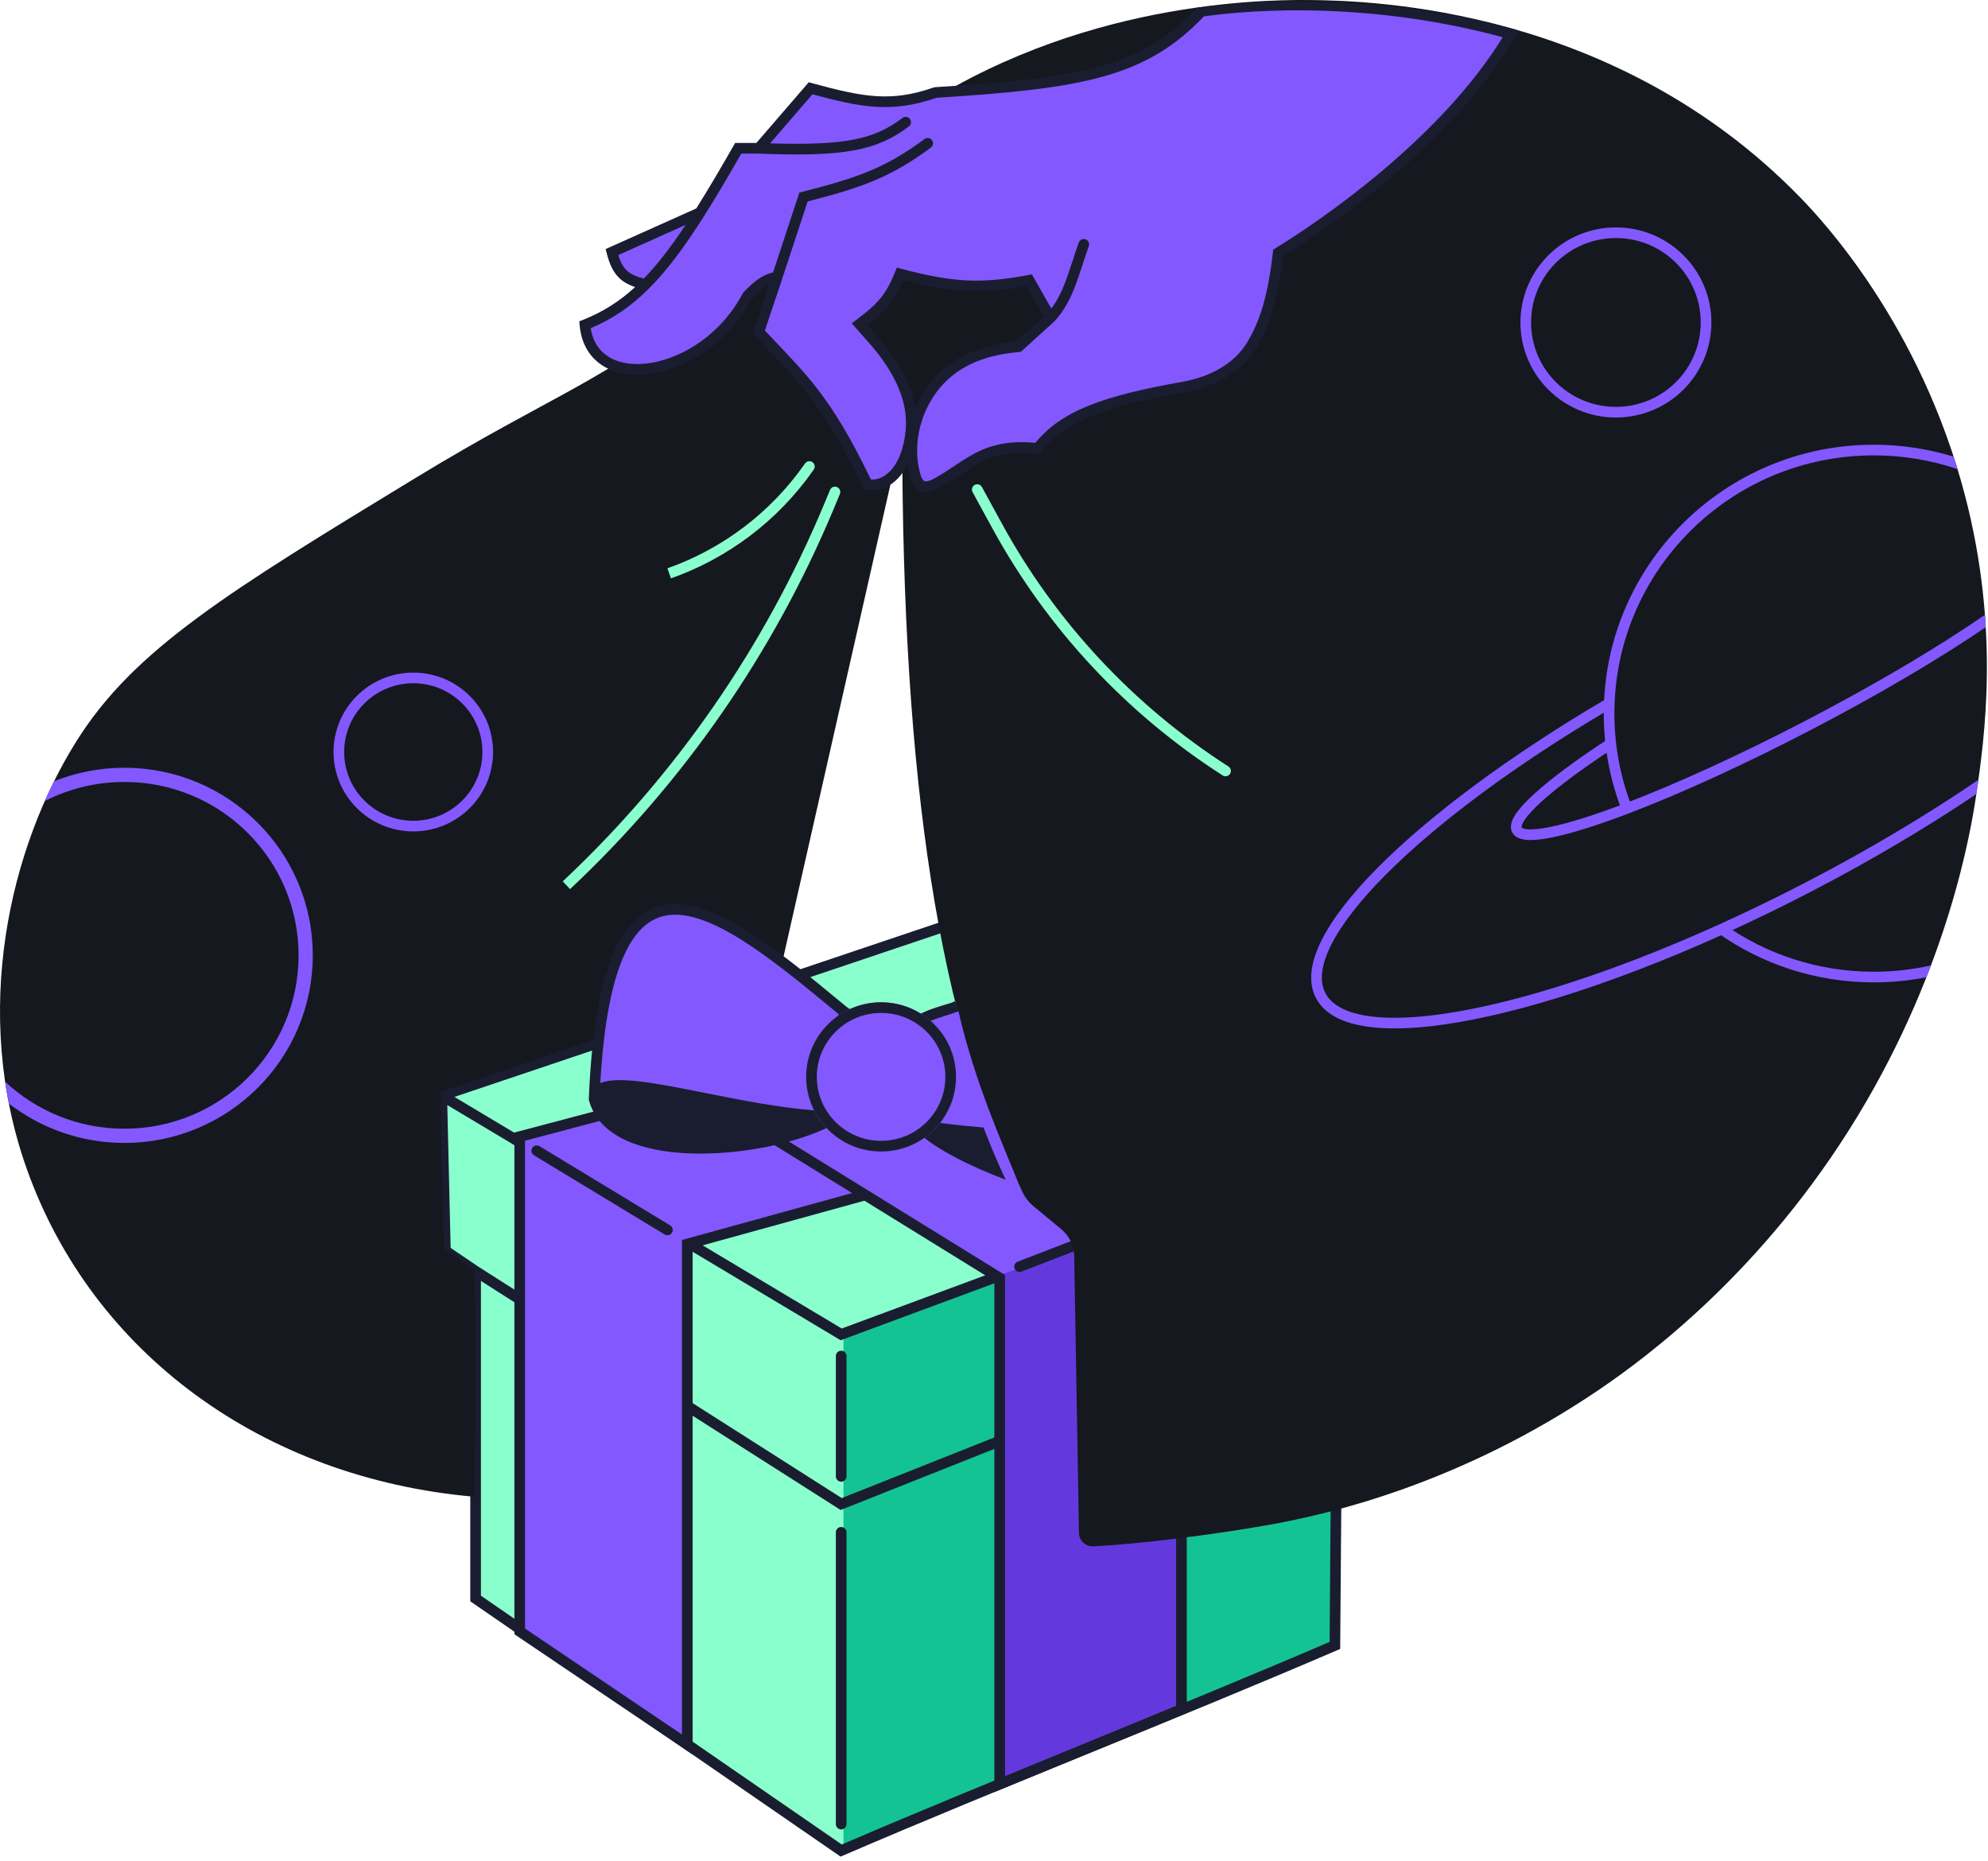
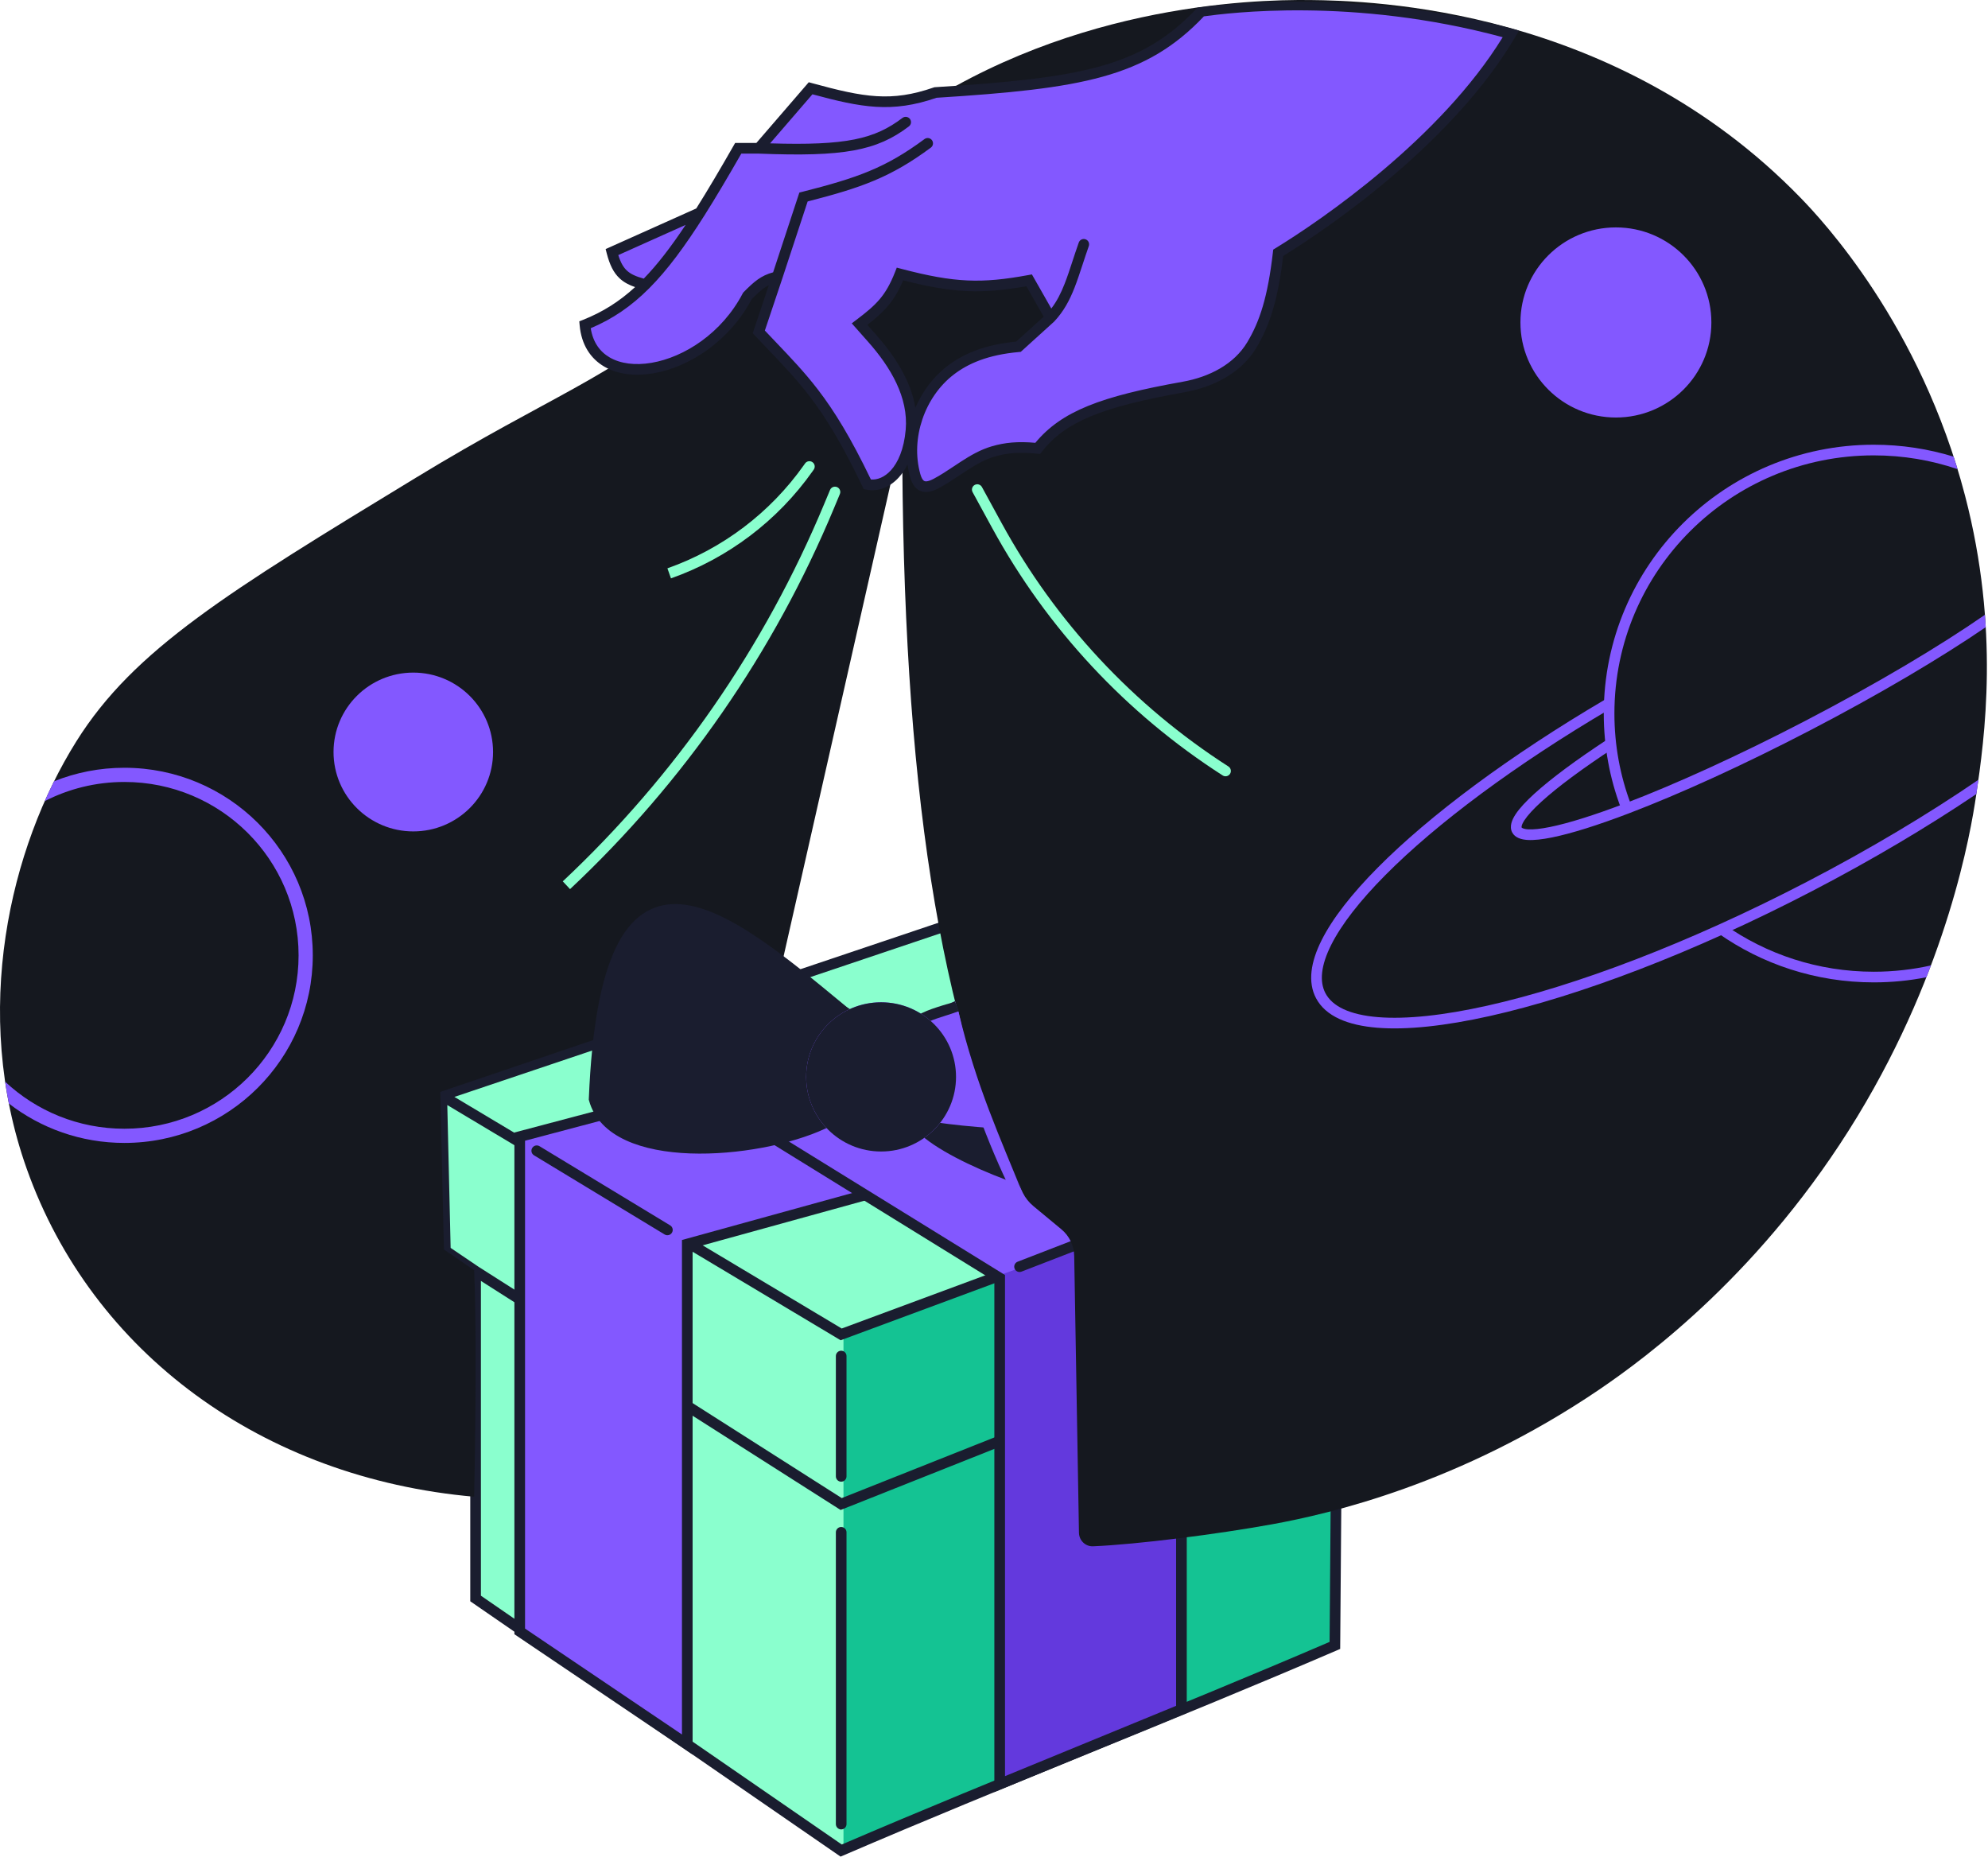
<svg xmlns="http://www.w3.org/2000/svg" width="280" height="262" viewBox="0 0 280 262" fill="none">
  <path d="M133.712 130.222L139.84 133.272L163.744 171.143L175.188 189.274L188.182 209.861C188.126 217.147 188.068 224.434 188.012 231.72C165.317 241.492 141.172 250.838 118.477 260.61L66.985 225.111V179.022C65.567 178.062 64.147 177.103 62.729 176.142L62.219 154.283C86.05 146.264 109.881 138.242 133.712 130.222Z" fill="#8AFFCE" />
  <path d="M118.8 187.541L188 164.447V231.34L118.8 260.009V187.541Z" fill="#14C393" />
-   <path fill-rule="evenodd" clip-rule="evenodd" d="M133.767 129.412L140.362 132.694L188.934 209.647L188.932 209.867C188.904 213.51 188.876 217.153 188.847 220.796L188.847 220.806C188.819 224.446 188.79 228.086 188.762 231.726L188.758 232.215L188.309 232.409C176.954 237.297 165.239 242.079 153.531 246.858L153.528 246.859C141.817 251.639 130.114 256.416 118.773 261.299L118.393 261.463L66.235 225.505V179.42C65.636 179.014 65.037 178.609 64.437 178.203L64.434 178.201C63.726 177.722 63.017 177.243 62.309 176.763L61.989 176.546L61.456 153.749L61.98 153.573C73.895 149.563 85.811 145.552 97.726 141.542L97.93 141.473C109.777 137.486 121.625 133.498 133.472 129.511L133.767 129.412ZM67.735 180.389V224.717L118.561 259.757C129.796 254.926 141.38 250.198 152.956 245.473L152.961 245.471C164.518 240.754 176.066 236.04 187.266 231.224C187.293 227.744 187.32 224.265 187.347 220.785L187.347 220.774C187.375 217.208 187.403 213.642 187.431 210.076L174.886 190.201L118.397 212.649L67.735 180.389ZM174.071 188.91L163.434 172.058L118.4 188.746L63 155.624L63.47 175.738C64.066 176.141 64.661 176.544 65.257 176.947L65.278 176.961C65.984 177.439 66.691 177.917 67.397 178.395L118.556 210.971L174.071 188.91ZM64.001 154.475L118.553 187.09L162.616 170.761L139.317 133.85L133.656 131.032C121.839 135.009 110.022 138.986 98.204 142.964L98.048 143.016C86.699 146.836 75.35 150.656 64.001 154.475ZM118.477 190.218C118.891 190.218 119.227 190.554 119.227 190.968V207.913C119.227 208.327 118.891 208.663 118.477 208.663C118.063 208.663 117.727 208.327 117.727 207.913V190.968C117.727 190.554 118.063 190.218 118.477 190.218ZM118.477 215.042C118.891 215.042 119.227 215.378 119.227 215.792V256.882C119.227 257.297 118.891 257.632 118.477 257.632C118.063 257.632 117.727 257.297 117.727 256.882V215.792C117.727 215.378 118.063 215.042 118.477 215.042Z" fill="#1A1D2F" />
+   <path fillRule="evenodd" clipRule="evenodd" d="M133.767 129.412L140.362 132.694L188.934 209.647L188.932 209.867C188.904 213.51 188.876 217.153 188.847 220.796L188.847 220.806C188.819 224.446 188.79 228.086 188.762 231.726L188.758 232.215L188.309 232.409C176.954 237.297 165.239 242.079 153.531 246.858L153.528 246.859C141.817 251.639 130.114 256.416 118.773 261.299L118.393 261.463L66.235 225.505V179.42C65.636 179.014 65.037 178.609 64.437 178.203L64.434 178.201C63.726 177.722 63.017 177.243 62.309 176.763L61.989 176.546L61.456 153.749L61.98 153.573C73.895 149.563 85.811 145.552 97.726 141.542L97.93 141.473C109.777 137.486 121.625 133.498 133.472 129.511L133.767 129.412ZM67.735 180.389V224.717L118.561 259.757C129.796 254.926 141.38 250.198 152.956 245.473L152.961 245.471C164.518 240.754 176.066 236.04 187.266 231.224C187.293 227.744 187.32 224.265 187.347 220.785L187.347 220.774C187.375 217.208 187.403 213.642 187.431 210.076L174.886 190.201L118.397 212.649L67.735 180.389ZM174.071 188.91L163.434 172.058L118.4 188.746L63 155.624L63.47 175.738C64.066 176.141 64.661 176.544 65.257 176.947L65.278 176.961C65.984 177.439 66.691 177.917 67.397 178.395L118.556 210.971L174.071 188.91ZM64.001 154.475L118.553 187.09L162.616 170.761L139.317 133.85L133.656 131.032C121.839 135.009 110.022 138.986 98.204 142.964L98.048 143.016C86.699 146.836 75.35 150.656 64.001 154.475ZM118.477 190.218C118.891 190.218 119.227 190.554 119.227 190.968V207.913C119.227 208.327 118.891 208.663 118.477 208.663C118.063 208.663 117.727 208.327 117.727 207.913V190.968C117.727 190.554 118.063 190.218 118.477 190.218ZM118.477 215.042C118.891 215.042 119.227 215.378 119.227 215.792V256.882C119.227 257.297 118.891 257.632 118.477 257.632C118.063 257.632 117.727 257.297 117.727 256.882V215.792C117.727 215.378 118.063 215.042 118.477 215.042Z" fill="#1A1D2F" />
  <path d="M96.8 175.197V245.675L73.2 229.748V160.067L110.8 150.112L137.2 151.307V164.048L96.8 175.197Z" fill="#8358FF" />
-   <path fill-rule="evenodd" clip-rule="evenodd" d="M110.719 149.358L137.95 150.59V164.62L97.55 175.769V247.086L72.45 230.146V159.489L110.719 149.358ZM110.881 150.867L73.95 160.644V229.349L96.05 244.264V174.626L136.45 163.477V152.024L110.881 150.867Z" fill="#1A1D2F" />
+   <path fillRule="evenodd" clipRule="evenodd" d="M110.719 149.358L137.95 150.59V164.62L97.55 175.769V247.086L72.45 230.146V159.489L110.719 149.358ZM110.881 150.867L73.95 160.644V229.349L96.05 244.264V174.626L136.45 163.477V152.024L110.881 150.867Z" fill="#1A1D2F" />
  <path d="M140.8 179.975V251.249L166.4 240.728V171.216L110.4 137.371L86 146.13L140.8 179.975Z" fill="#8358FF" />
  <path d="M140.8 179.577L165.2 170.817L166.4 240.498L140.8 251.249V179.577Z" fill="#6339DD" />
-   <path fill-rule="evenodd" clip-rule="evenodd" d="M110.482 136.544L167.15 170.793V241.231L140.05 252.368V180.394L84.281 145.951L110.482 136.544ZM87.718 146.311L141.55 179.557V250.13L165.65 240.226V171.639L110.317 138.197L87.718 146.311Z" fill="#1A1D2F" />
-   <path fill-rule="evenodd" clip-rule="evenodd" d="M158.699 172.538C158.849 172.924 158.657 173.358 158.271 173.508L143.871 179.082C143.484 179.232 143.05 179.04 142.9 178.654C142.751 178.267 142.943 177.833 143.329 177.683L157.729 172.109C158.115 171.959 158.55 172.151 158.699 172.538Z" fill="#1A1D2F" />
-   <path fill-rule="evenodd" clip-rule="evenodd" d="M74.958 161.669C75.173 161.315 75.634 161.202 75.988 161.416L94.388 172.565C94.743 172.78 94.856 173.241 94.641 173.595C94.427 173.95 93.965 174.063 93.611 173.848L75.211 162.699C74.857 162.485 74.744 162.023 74.958 161.669Z" fill="#1A1D2F" />
+   <path fillRule="evenodd" clipRule="evenodd" d="M110.482 136.544L167.15 170.793V241.231L140.05 252.368V180.394L84.281 145.951L110.482 136.544ZM87.718 146.311L141.55 179.557V250.13L165.65 240.226V171.639L110.317 138.197L87.718 146.311Z" fill="#1A1D2F" />
+   <path fillRule="evenodd" clipRule="evenodd" d="M158.699 172.538C158.849 172.924 158.657 173.358 158.271 173.508L143.871 179.082C143.484 179.232 143.05 179.04 142.9 178.654C142.751 178.267 142.943 177.833 143.329 177.683L157.729 172.109C158.115 171.959 158.55 172.151 158.699 172.538Z" fill="#1A1D2F" />
+   <path fillRule="evenodd" clipRule="evenodd" d="M74.958 161.669C75.173 161.315 75.634 161.202 75.988 161.416L94.388 172.565C94.743 172.78 94.856 173.241 94.641 173.595C94.427 173.95 93.965 174.063 93.611 173.848L75.211 162.699C74.857 162.485 74.744 162.023 74.958 161.669Z" fill="#1A1D2F" />
  <path d="M127.073 60.892C127.073 109.936 132.239 144.278 144.063 167.988C144.424 168.712 144.936 169.345 145.56 169.861C146.869 170.946 148.179 172.031 149.488 173.116C150.611 174.046 151.271 175.421 151.297 176.879L151.966 215.847C151.985 216.934 152.865 217.806 153.952 217.76C160.189 217.498 171.443 216.065 179.188 214.657C187.213 213.199 205.637 208.981 225.172 195.738C231.986 191.118 248.387 178.992 261.618 157.21C274.41 136.151 277.582 117.028 278.309 112.147C279.545 103.86 281.662 88.608 276.776 69.836C270.497 45.712 256.594 30.939 253.614 27.869C227.522 0.989 193.174 0.095 184.468 0.005C176.189 -0.079 149.099 0.666 125.54 17.893C114.485 25.977 115.286 29.59 99.823 41.972C84.856 53.959 78.047 55.426 58.608 67.256C32.114 83.379 18.869 91.44 10.751 104.407C1.358 119.409 -4.087 142.505 3.768 164.606C12.972 190.502 36.917 208.152 66.783 210.782C66.783 210.782 67.238 189.718 66.783 178.882C65.364 177.907 63.944 176.933 62.525 175.958C62.355 168.562 62.184 161.166 62.014 153.77C77.909 148.382 93.806 142.991 109.701 137.603C115.492 112.032 121.282 86.463 127.073 60.892Z" fill="#15181F" />
  <path d="M125 153.298L130.019 143.323C131.667 142.521 132.889 141.769 134.5 141L135 142.5C136.5 149 137.3 153 139.8 160L142.8 166.5C138.335 164.969 133.47 162.043 130.529 159.701L125 153.298Z" fill="#8358FF" />
-   <path fill-rule="evenodd" clip-rule="evenodd" d="M134.5 141C133.759 141.354 133.666 141.304 132.725 141.601L132.698 141.61C131.77 141.903 130.773 142.219 129.89 142.648L129.663 142.759L124.305 153.409L130.207 160.245L130.262 160.288C133.306 162.712 138.871 165.21 143.357 166.749L144 167.5L140.297 159.847C138.185 154.305 136.214 148.217 135.046 142.402L134.5 141ZM140.297 160.418L142.207 164.743C138.44 163.334 134.334 161.406 131.767 159.547C134.124 159.934 137.819 160.241 140.297 160.418ZM131.558 159.393C131.473 159.33 131.391 159.267 131.311 159.205L131.66 158.804L131.558 159.393ZM131.791 158.044L126.132 153.115L130.772 143.892C131.485 143.569 132.293 143.311 133.149 143.04C133.176 143.032 133.203 143.023 133.229 143.015C133.828 142.826 134.45 142.63 135.046 142.402L135.095 142.647C136.5 150 137.739 153.589 139.687 158.869C137.175 158.682 133.85 158.387 131.794 158.03L131.791 158.044Z" fill="#1A1D2F" />
+   <path fillRule="evenodd" clipRule="evenodd" d="M134.5 141C133.759 141.354 133.666 141.304 132.725 141.601L132.698 141.61C131.77 141.903 130.773 142.219 129.89 142.648L129.663 142.759L124.305 153.409L130.207 160.245L130.262 160.288C133.306 162.712 138.871 165.21 143.357 166.749L144 167.5L140.297 159.847C138.185 154.305 136.214 148.217 135.046 142.402L134.5 141ZM140.297 160.418L142.207 164.743C138.44 163.334 134.334 161.406 131.767 159.547C134.124 159.934 137.819 160.241 140.297 160.418ZM131.558 159.393C131.473 159.33 131.391 159.267 131.311 159.205L131.66 158.804L131.558 159.393ZM131.791 158.044L126.132 153.115L130.772 143.892C131.485 143.569 132.293 143.311 133.149 143.04C133.176 143.032 133.203 143.023 133.229 143.015C133.828 142.826 134.45 142.63 135.046 142.402L135.095 142.647C136.5 150 137.739 153.589 139.687 158.869C137.175 158.682 133.85 158.387 131.794 158.03L131.791 158.044Z" fill="#1A1D2F" />
  <path d="M115.917 158.262C106.533 162.619 86.225 164.2 83.682 154.772C85.342 114.473 101.297 127.938 118.983 142.56L115.237 157.161L115.917 158.262Z" fill="#8358FF" />
-   <path fill-rule="evenodd" clip-rule="evenodd" d="M119.104 141.686C119.223 141.785 119.343 141.883 119.463 141.982L119.828 142.285L116.043 157.037L117 158.586L116.233 158.942C111.421 161.176 103.878 162.678 97.206 162.435C93.867 162.314 90.688 161.754 88.157 160.588C85.616 159.417 83.668 157.603 82.958 154.968L82.928 154.858L82.933 154.745C82.933 154.738 82.933 154.732 82.934 154.726C83.35 144.634 84.662 137.799 86.735 133.483C87.777 131.314 89.028 129.744 90.49 128.728C91.962 127.705 93.599 127.278 95.343 127.321C98.777 127.405 102.636 129.311 106.659 132.01C110.596 134.65 114.815 138.139 119.104 141.686ZM84.44 154.694C85.027 156.713 86.556 158.198 88.788 159.226C91.073 160.279 94.034 160.82 97.263 160.937C103.373 161.159 110.232 159.861 114.827 157.925L114.8 157.882C109.643 157.506 104.011 156.384 99.008 155.388C97.317 155.051 95.697 154.728 94.192 154.453C91.121 153.893 88.562 153.538 86.776 153.62C85.877 153.661 85.269 153.81 84.902 154.024C84.621 154.188 84.476 154.388 84.44 154.694ZM114.666 156.368C109.683 155.983 104.289 154.909 99.386 153.933C97.673 153.592 96.019 153.262 94.464 152.979C91.406 152.421 88.69 152.032 86.71 152.122C85.907 152.159 85.161 152.276 84.544 152.534C85.052 143.749 86.3 137.852 88.088 134.13C89.052 132.122 90.154 130.786 91.346 129.958C92.528 129.137 93.844 128.784 95.303 128.82C98.277 128.893 101.826 130.575 105.821 133.255C109.682 135.845 113.838 139.279 118.139 142.836L114.666 156.368Z" fill="#1A1D2F" />
+   <path fillRule="evenodd" clipRule="evenodd" d="M119.104 141.686C119.223 141.785 119.343 141.883 119.463 141.982L119.828 142.285L116.043 157.037L117 158.586L116.233 158.942C111.421 161.176 103.878 162.678 97.206 162.435C93.867 162.314 90.688 161.754 88.157 160.588C85.616 159.417 83.668 157.603 82.958 154.968L82.928 154.858L82.933 154.745C82.933 154.738 82.933 154.732 82.934 154.726C83.35 144.634 84.662 137.799 86.735 133.483C87.777 131.314 89.028 129.744 90.49 128.728C91.962 127.705 93.599 127.278 95.343 127.321C98.777 127.405 102.636 129.311 106.659 132.01C110.596 134.65 114.815 138.139 119.104 141.686ZM84.44 154.694C85.027 156.713 86.556 158.198 88.788 159.226C91.073 160.279 94.034 160.82 97.263 160.937C103.373 161.159 110.232 159.861 114.827 157.925L114.8 157.882C109.643 157.506 104.011 156.384 99.008 155.388C97.317 155.051 95.697 154.728 94.192 154.453C91.121 153.893 88.562 153.538 86.776 153.62C85.877 153.661 85.269 153.81 84.902 154.024C84.621 154.188 84.476 154.388 84.44 154.694ZM114.666 156.368C109.683 155.983 104.289 154.909 99.386 153.933C97.673 153.592 96.019 153.262 94.464 152.979C91.406 152.421 88.69 152.032 86.71 152.122C85.907 152.159 85.161 152.276 84.544 152.534C85.052 143.749 86.3 137.852 88.088 134.13C89.052 132.122 90.154 130.786 91.346 129.958C92.528 129.137 93.844 128.784 95.303 128.82C98.277 128.893 101.826 130.575 105.821 133.255C109.682 135.845 113.838 139.279 118.139 142.836L114.666 156.368Z" fill="#1A1D2F" />
  <path d="M115.999 157.279C100.401 156.482 83.011 149.541 84.002 154.493C84.143 163.443 109.599 163.65 115.999 157.279Z" fill="#1A1D2F" />
  <path d="M130.8 158.872L140 159.5L142.5 165C138 165 130.8 160.863 130.8 158.872Z" fill="#1A1D2F" />
  <path d="M134.651 151.656C134.651 157.458 129.926 162.162 124.098 162.162C118.269 162.162 113.544 157.458 113.544 151.656C113.544 145.854 118.269 141.15 124.098 141.15C129.926 141.15 134.651 145.854 134.651 151.656Z" fill="#8358FF" />
-   <path fill-rule="evenodd" clip-rule="evenodd" d="M124.098 160.662C129.104 160.662 133.151 156.623 133.151 151.656C133.151 146.689 129.104 142.65 124.098 142.65C119.091 142.65 115.044 146.689 115.044 151.656C115.044 156.623 119.091 160.662 124.098 160.662ZM124.098 162.162C129.926 162.162 134.651 157.458 134.651 151.656C134.651 145.854 129.926 141.15 124.098 141.15C118.269 141.15 113.544 145.854 113.544 151.656C113.544 157.458 118.269 162.162 124.098 162.162Z" fill="#1A1D2F" />
-   <path fill-rule="evenodd" clip-rule="evenodd" d="M227.592 57.298C234.197 57.298 239.539 51.97 239.539 45.412C239.539 38.853 234.197 33.525 227.592 33.525C220.987 33.525 215.645 38.853 215.645 45.412C215.645 51.97 220.987 57.298 227.592 57.298ZM227.592 58.798C235.019 58.798 241.039 52.804 241.039 45.412C241.039 38.019 235.019 32.025 227.592 32.025C220.165 32.025 214.145 38.019 214.145 45.412C214.145 52.804 220.165 58.798 227.592 58.798Z" fill="#8358FF" />
-   <path fill-rule="evenodd" clip-rule="evenodd" d="M58.21 115.586C63.593 115.586 67.945 111.245 67.945 105.903C67.945 100.562 63.593 96.22 58.21 96.22C52.827 96.22 48.476 100.562 48.476 105.903C48.476 111.245 52.827 115.586 58.21 115.586ZM58.21 117.086C64.415 117.086 69.445 112.08 69.445 105.903C69.445 99.727 64.415 94.72 58.21 94.72C52.005 94.72 46.976 99.727 46.976 105.903C46.976 112.08 52.005 117.086 58.21 117.086Z" fill="#8358FF" />
-   <path fill-rule="evenodd" clip-rule="evenodd" d="M275.161 64.313C271.604 63.218 267.826 62.629 263.91 62.629C242.911 62.629 225.882 79.576 225.882 100.487C225.882 105.15 226.729 109.618 228.279 113.744L229.683 113.217C228.195 109.256 227.382 104.967 227.382 100.487C227.382 80.41 243.733 64.129 263.91 64.129C268.042 64.129 272.012 64.811 275.713 66.069C275.533 65.477 275.349 64.892 275.161 64.313ZM271.966 135.959C269.375 136.539 266.679 136.846 263.91 136.846C256.058 136.846 248.787 134.381 242.833 130.186L241.969 131.412C248.168 135.78 255.74 138.346 263.91 138.346C266.446 138.346 268.925 138.099 271.323 137.627C271.544 137.065 271.759 136.509 271.966 135.959Z" fill="#8358FF" />
-   <path fill-rule="evenodd" clip-rule="evenodd" d="M279.567 86.58C273.222 90.982 264.331 96.281 254.233 101.532C244.818 106.427 235.966 110.44 228.93 113.125C224.573 114.788 220.937 115.931 218.306 116.464C216.985 116.732 215.961 116.836 215.243 116.794C214.462 116.747 214.322 116.548 214.316 116.536L214.315 116.536C214.313 116.532 214.282 116.473 214.327 116.292C214.375 116.102 214.494 115.837 214.722 115.492C215.177 114.802 215.974 113.928 217.112 112.892C219.378 110.829 222.868 108.239 227.279 105.345L226.452 104.094C222.014 107.004 218.449 109.644 216.097 111.785C214.926 112.852 214.022 113.824 213.466 114.667C213.188 115.088 212.974 115.512 212.87 115.926C212.765 116.345 212.763 116.805 212.985 117.228C213.393 118.007 214.312 118.238 215.157 118.289C216.067 118.343 217.239 118.209 218.608 117.932C221.358 117.375 225.083 116.198 229.47 114.524C236.571 111.814 245.477 107.775 254.93 102.86C264.68 97.791 273.331 92.664 279.684 88.322C279.651 87.748 279.612 87.167 279.567 86.58Z" fill="#8358FF" />
-   <path fill-rule="evenodd" clip-rule="evenodd" d="M278.649 109.815C271.553 114.665 263.401 119.551 254.528 124.164C237.878 132.821 221.886 138.855 209.505 141.621C203.309 143.006 198.059 143.562 194.101 143.242C190.097 142.918 187.654 141.723 186.681 139.868C185.826 138.238 186.034 135.974 187.485 133.079C188.926 130.204 191.518 126.868 195.116 123.242C202.305 115.995 213.384 107.715 226.854 99.791L226.088 98.501C212.55 106.464 201.356 114.82 194.047 122.187C190.396 125.867 187.682 129.333 186.141 132.407C184.61 135.46 184.16 138.292 185.35 140.56C186.701 143.134 189.855 144.401 193.982 144.734C198.155 145.072 203.571 144.483 209.837 143.083C222.378 140.281 238.493 134.192 255.225 125.493C263.67 121.102 271.477 116.459 278.357 111.826C278.451 111.194 278.549 110.523 278.649 109.815Z" fill="#8358FF" />
-   <path fill-rule="evenodd" clip-rule="evenodd" d="M1.248 155.406C5.742 158.884 11.389 160.956 17.521 160.956C32.17 160.956 44.054 149.133 44.054 134.539C44.054 119.945 32.17 108.122 17.521 108.122C14.02 108.122 10.676 108.798 7.614 110.025C7.162 110.936 6.724 111.867 6.303 112.818C9.664 111.095 13.477 110.122 17.521 110.122C31.074 110.122 42.054 121.058 42.054 134.539C42.054 148.02 31.074 158.956 17.521 158.956C11.02 158.956 5.111 156.44 0.721 152.332C0.872 153.356 1.047 154.38 1.248 155.406Z" fill="#8358FF" />
+   <path fillRule="evenodd" clipRule="evenodd" d="M124.098 160.662C129.104 160.662 133.151 156.623 133.151 151.656C133.151 146.689 129.104 142.65 124.098 142.65C119.091 142.65 115.044 146.689 115.044 151.656C115.044 156.623 119.091 160.662 124.098 160.662ZM124.098 162.162C129.926 162.162 134.651 157.458 134.651 151.656C134.651 145.854 129.926 141.15 124.098 141.15C118.269 141.15 113.544 145.854 113.544 151.656C113.544 157.458 118.269 162.162 124.098 162.162Z" fill="#1A1D2F" />
+   <path fillRule="evenodd" clipRule="evenodd" d="M227.592 57.298C234.197 57.298 239.539 51.97 239.539 45.412C239.539 38.853 234.197 33.525 227.592 33.525C220.987 33.525 215.645 38.853 215.645 45.412C215.645 51.97 220.987 57.298 227.592 57.298ZM227.592 58.798C235.019 58.798 241.039 52.804 241.039 45.412C241.039 38.019 235.019 32.025 227.592 32.025C220.165 32.025 214.145 38.019 214.145 45.412C214.145 52.804 220.165 58.798 227.592 58.798Z" fill="#8358FF" />
+   <path fillRule="evenodd" clipRule="evenodd" d="M58.21 115.586C63.593 115.586 67.945 111.245 67.945 105.903C67.945 100.562 63.593 96.22 58.21 96.22C52.827 96.22 48.476 100.562 48.476 105.903C48.476 111.245 52.827 115.586 58.21 115.586ZM58.21 117.086C64.415 117.086 69.445 112.08 69.445 105.903C69.445 99.727 64.415 94.72 58.21 94.72C52.005 94.72 46.976 99.727 46.976 105.903C46.976 112.08 52.005 117.086 58.21 117.086Z" fill="#8358FF" />
+   <path fillRule="evenodd" clipRule="evenodd" d="M275.161 64.313C271.604 63.218 267.826 62.629 263.91 62.629C242.911 62.629 225.882 79.576 225.882 100.487C225.882 105.15 226.729 109.618 228.279 113.744L229.683 113.217C228.195 109.256 227.382 104.967 227.382 100.487C227.382 80.41 243.733 64.129 263.91 64.129C268.042 64.129 272.012 64.811 275.713 66.069C275.533 65.477 275.349 64.892 275.161 64.313ZM271.966 135.959C269.375 136.539 266.679 136.846 263.91 136.846C256.058 136.846 248.787 134.381 242.833 130.186L241.969 131.412C248.168 135.78 255.74 138.346 263.91 138.346C266.446 138.346 268.925 138.099 271.323 137.627C271.544 137.065 271.759 136.509 271.966 135.959Z" fill="#8358FF" />
+   <path fillRule="evenodd" clipRule="evenodd" d="M279.567 86.58C273.222 90.982 264.331 96.281 254.233 101.532C244.818 106.427 235.966 110.44 228.93 113.125C224.573 114.788 220.937 115.931 218.306 116.464C216.985 116.732 215.961 116.836 215.243 116.794C214.462 116.747 214.322 116.548 214.316 116.536L214.315 116.536C214.313 116.532 214.282 116.473 214.327 116.292C214.375 116.102 214.494 115.837 214.722 115.492C215.177 114.802 215.974 113.928 217.112 112.892C219.378 110.829 222.868 108.239 227.279 105.345L226.452 104.094C222.014 107.004 218.449 109.644 216.097 111.785C214.926 112.852 214.022 113.824 213.466 114.667C213.188 115.088 212.974 115.512 212.87 115.926C212.765 116.345 212.763 116.805 212.985 117.228C213.393 118.007 214.312 118.238 215.157 118.289C216.067 118.343 217.239 118.209 218.608 117.932C221.358 117.375 225.083 116.198 229.47 114.524C236.571 111.814 245.477 107.775 254.93 102.86C264.68 97.791 273.331 92.664 279.684 88.322C279.651 87.748 279.612 87.167 279.567 86.58Z" fill="#8358FF" />
+   <path fillRule="evenodd" clipRule="evenodd" d="M278.649 109.815C271.553 114.665 263.401 119.551 254.528 124.164C237.878 132.821 221.886 138.855 209.505 141.621C203.309 143.006 198.059 143.562 194.101 143.242C190.097 142.918 187.654 141.723 186.681 139.868C185.826 138.238 186.034 135.974 187.485 133.079C188.926 130.204 191.518 126.868 195.116 123.242C202.305 115.995 213.384 107.715 226.854 99.791L226.088 98.501C212.55 106.464 201.356 114.82 194.047 122.187C190.396 125.867 187.682 129.333 186.141 132.407C184.61 135.46 184.16 138.292 185.35 140.56C186.701 143.134 189.855 144.401 193.982 144.734C198.155 145.072 203.571 144.483 209.837 143.083C222.378 140.281 238.493 134.192 255.225 125.493C263.67 121.102 271.477 116.459 278.357 111.826C278.451 111.194 278.549 110.523 278.649 109.815Z" fill="#8358FF" />
+   <path fillRule="evenodd" clipRule="evenodd" d="M1.248 155.406C5.742 158.884 11.389 160.956 17.521 160.956C32.17 160.956 44.054 149.133 44.054 134.539C44.054 119.945 32.17 108.122 17.521 108.122C14.02 108.122 10.676 108.798 7.614 110.025C7.162 110.936 6.724 111.867 6.303 112.818C9.664 111.095 13.477 110.122 17.521 110.122C31.074 110.122 42.054 121.058 42.054 134.539C42.054 148.02 31.074 158.956 17.521 158.956C11.02 158.956 5.111 156.44 0.721 152.332C0.872 153.356 1.047 154.38 1.248 155.406Z" fill="#8358FF" />
  <path d="M131.758 13.027C152.423 11.721 161.155 10.195 169.2 1.593C171.243 1.338 190.076 -1.576 212.8 4.778C204.11 19.561 186.8 31.456 180.03 35.601C179.29 42.012 178.135 45.531 176.32 48.572C174.309 51.942 170.573 53.808 166.709 54.498C154.906 56.605 149.671 58.696 146.15 63.147C143.556 62.874 141.723 63.044 139.922 63.565C136.952 64.426 134.597 66.638 131.864 68.085C130.227 68.951 129.354 68.584 128.891 66.927C127.42 61.661 129.524 55.504 133.855 52.167C136.001 50.513 138.934 49.229 143.451 48.827L147.949 44.75L144.95 39.479C138.283 40.702 134.372 40.592 126.761 38.584C125.373 42.117 123.931 43.479 121.065 45.645L122.841 47.65C126.064 51.287 128.735 55.738 128.311 60.579C127.806 66.342 124.75 68.733 122.164 68.219C116.32 56.003 112.91 53.158 106.873 46.739L109.472 38.982C107.725 39.359 106.829 40.091 105.274 41.667C99.178 53.302 83.287 55.788 82.388 45.744C85.607 44.466 88.297 42.683 90.899 40.076C88.121 39.375 86.972 38.541 86.185 35.502L98.578 29.948C100.234 27.331 102.004 24.331 103.975 20.883H106.873L114.169 12.431C121.536 14.446 125.558 15.178 131.758 13.027Z" fill="#8358FF" />
-   <path fill-rule="evenodd" clip-rule="evenodd" d="M213.002 4.055L213.941 4.318L213.447 5.158C204.788 19.888 187.725 31.729 180.732 36.049C179.984 42.296 178.816 45.852 176.964 48.956C174.802 52.579 170.83 54.524 166.841 55.236C155.038 57.343 150.069 59.403 146.738 63.612L146.482 63.936L146.071 63.892C143.557 63.628 141.824 63.795 140.131 64.286C138.755 64.684 137.499 65.402 136.211 66.235C135.881 66.448 135.546 66.671 135.206 66.898C134.248 67.535 133.252 68.198 132.215 68.747C131.354 69.203 130.464 69.468 129.661 69.149C128.841 68.824 128.417 68.017 128.169 67.128C128.012 66.569 127.894 66 127.813 65.425C127.455 66.141 127.036 66.752 126.57 67.26C125.272 68.675 123.607 69.27 122.018 68.954L121.65 68.881L121.488 68.542C118.581 62.466 116.293 58.749 113.996 55.762C112.186 53.408 110.369 51.502 108.202 49.228C107.606 48.603 106.983 47.95 106.327 47.252L106.02 46.925L108.283 40.168C107.517 40.548 106.854 41.137 105.886 42.115C102.718 48.081 97.057 51.72 92.007 52.574C89.468 53.004 87.015 52.74 85.108 51.628C83.17 50.499 81.885 48.544 81.641 45.811L81.591 45.253L82.111 45.047C84.853 43.958 87.198 42.494 89.446 40.431C88.602 40.138 87.884 39.767 87.287 39.216C86.401 38.399 85.868 37.269 85.459 35.689L85.301 35.076L98.065 29.356C99.677 26.798 101.403 23.87 103.324 20.511L103.54 20.133H106.53L113.91 11.582L114.367 11.707C118.052 12.715 120.832 13.382 123.447 13.542C126.039 13.702 128.495 13.365 131.513 12.318L131.609 12.285L131.711 12.278C152.401 10.971 160.834 9.439 168.653 1.08C184.5 -1 202.192 1.033 213.002 4.055ZM106.858 21.633H104.41C102.522 24.927 100.815 27.815 99.212 30.349C96.459 34.7 93.997 38.034 91.43 40.605C88.904 43.136 86.285 44.921 83.201 46.221C83.512 48.206 84.5 49.537 85.864 50.332C87.38 51.216 89.449 51.486 91.757 51.095C96.374 50.314 101.671 46.928 104.61 41.319L104.662 41.22L104.74 41.14C106.205 39.655 107.192 38.805 108.89 38.351L112.586 27.119L112.985 27.018C120.731 25.049 124.694 23.67 130.213 19.584C130.546 19.338 131.015 19.408 131.262 19.741C131.508 20.074 131.438 20.543 131.105 20.79C125.458 24.97 121.325 26.433 113.753 28.37L110.184 39.216L110.183 39.22L107.727 46.551C108.255 47.11 108.764 47.644 109.259 48.163C111.437 50.447 113.323 52.425 115.186 54.848C117.516 57.88 119.81 61.603 122.665 67.53C123.575 67.591 124.58 67.21 125.465 66.246C126.474 65.146 127.321 63.281 127.564 60.514C127.96 55.989 125.464 51.741 122.28 48.147L119.966 45.535L120.613 45.046C122.041 43.967 123.06 43.127 123.895 42.142C124.721 41.167 125.391 40.02 126.063 38.31L126.307 37.689L126.953 37.859C130.732 38.856 133.555 39.372 136.243 39.494C138.928 39.616 141.512 39.347 144.815 38.741L145.339 38.645L148.071 43.448C148.856 42.424 149.424 41.294 149.936 39.993C150.324 39.008 150.663 37.974 151.04 36.825C151.31 36.002 151.599 35.121 151.939 34.158C152.076 33.767 152.505 33.562 152.895 33.7C153.286 33.838 153.491 34.266 153.353 34.657C153.041 35.542 152.759 36.4 152.489 37.221C152.096 38.417 151.729 39.534 151.332 40.542C150.645 42.287 149.823 43.846 148.496 45.262L148.475 45.285L143.769 49.551L143.518 49.574C139.122 49.965 136.33 51.206 134.313 52.761C130.219 55.915 128.227 61.759 129.613 66.725C129.828 67.494 130.072 67.699 130.214 67.755C130.372 67.818 130.738 67.832 131.513 67.422C132.478 66.911 133.381 66.31 134.318 65.686C134.671 65.451 135.029 65.213 135.397 64.975C136.713 64.124 138.119 63.307 139.714 62.845C141.524 62.32 143.356 62.138 145.821 62.361C149.531 57.891 155.047 55.818 166.578 53.759C170.317 53.092 173.815 51.305 175.676 48.187C177.417 45.269 178.553 41.864 179.285 35.515L179.326 35.152L179.638 34.961C186.264 30.904 202.906 19.462 211.648 5.239C190.436 -0.479 172.833 1.866 169.631 2.292C169.607 2.296 169.585 2.299 169.563 2.302C161.354 10.958 152.32 12.476 131.907 13.769C128.767 14.847 126.138 15.211 123.355 15.04C120.684 14.875 117.896 14.219 114.428 13.278L108.463 20.189C119.219 20.521 123.188 19.577 127.108 16.606C127.438 16.356 127.908 16.421 128.159 16.751C128.409 17.081 128.344 17.551 128.014 17.801C123.461 21.252 118.827 22.105 106.858 21.633ZM146.999 44.598L144.561 40.311C141.437 40.863 138.866 41.115 136.175 40.992C133.498 40.87 130.73 40.38 127.207 39.475C126.566 40.982 125.886 42.113 125.039 43.112C124.236 44.06 123.3 44.867 122.161 45.751L123.403 47.152C125.971 50.052 128.283 53.554 128.927 57.431C129.909 55.138 131.436 53.084 133.397 51.573C135.63 49.852 138.634 48.541 143.133 48.103L146.999 44.598ZM96.569 31.67L87.084 35.921C87.422 37.006 87.811 37.659 88.304 38.114C88.831 38.6 89.548 38.929 90.67 39.24C92.599 37.253 94.501 34.782 96.569 31.67Z" fill="#1A1D2F" />
-   <path fill-rule="evenodd" clip-rule="evenodd" d="M137.284 68.291C137.648 68.093 138.104 68.227 138.302 68.591L141.072 73.662C148.677 87.586 159.662 99.374 173.017 107.941C173.365 108.165 173.467 108.629 173.243 108.977C173.02 109.326 172.556 109.427 172.207 109.203C158.641 100.5 147.481 88.525 139.756 74.381L136.986 69.309C136.787 68.945 136.921 68.49 137.284 68.291Z" fill="#8AFFCE" />
-   <path fill-rule="evenodd" clip-rule="evenodd" d="M142.528 167.966C139.181 161.233 136.009 152.692 133.5 143L135 142.5C137.5 153 141 160.5 144 168L142.528 167.966Z" fill="#8358FF" />
-   <path fill-rule="evenodd" clip-rule="evenodd" d="M114.433 65.087C114.771 65.326 114.851 65.794 114.612 66.132L114.45 66.362C109.521 73.334 102.552 78.605 94.502 81.45L94.002 80.036C101.76 77.294 108.476 72.215 113.225 65.497L113.388 65.266C113.627 64.928 114.095 64.848 114.433 65.087ZM117.888 68.593C118.271 68.752 118.452 69.191 118.292 69.574L117.467 71.555C109.005 91.868 96.334 110.156 80.288 125.213L79.262 124.119C95.153 109.207 107.702 91.095 116.082 70.978L116.908 68.997C117.067 68.615 117.506 68.434 117.888 68.593Z" fill="#8AFFCE" />
+   <path fillRule="evenodd" clipRule="evenodd" d="M213.002 4.055L213.941 4.318L213.447 5.158C204.788 19.888 187.725 31.729 180.732 36.049C179.984 42.296 178.816 45.852 176.964 48.956C174.802 52.579 170.83 54.524 166.841 55.236C155.038 57.343 150.069 59.403 146.738 63.612L146.482 63.936L146.071 63.892C143.557 63.628 141.824 63.795 140.131 64.286C138.755 64.684 137.499 65.402 136.211 66.235C135.881 66.448 135.546 66.671 135.206 66.898C134.248 67.535 133.252 68.198 132.215 68.747C131.354 69.203 130.464 69.468 129.661 69.149C128.841 68.824 128.417 68.017 128.169 67.128C128.012 66.569 127.894 66 127.813 65.425C127.455 66.141 127.036 66.752 126.57 67.26C125.272 68.675 123.607 69.27 122.018 68.954L121.65 68.881L121.488 68.542C118.581 62.466 116.293 58.749 113.996 55.762C112.186 53.408 110.369 51.502 108.202 49.228C107.606 48.603 106.983 47.95 106.327 47.252L106.02 46.925L108.283 40.168C107.517 40.548 106.854 41.137 105.886 42.115C102.718 48.081 97.057 51.72 92.007 52.574C89.468 53.004 87.015 52.74 85.108 51.628C83.17 50.499 81.885 48.544 81.641 45.811L81.591 45.253L82.111 45.047C84.853 43.958 87.198 42.494 89.446 40.431C88.602 40.138 87.884 39.767 87.287 39.216C86.401 38.399 85.868 37.269 85.459 35.689L85.301 35.076L98.065 29.356C99.677 26.798 101.403 23.87 103.324 20.511L103.54 20.133H106.53L113.91 11.582L114.367 11.707C118.052 12.715 120.832 13.382 123.447 13.542C126.039 13.702 128.495 13.365 131.513 12.318L131.609 12.285L131.711 12.278C152.401 10.971 160.834 9.439 168.653 1.08C184.5 -1 202.192 1.033 213.002 4.055ZM106.858 21.633H104.41C102.522 24.927 100.815 27.815 99.212 30.349C96.459 34.7 93.997 38.034 91.43 40.605C88.904 43.136 86.285 44.921 83.201 46.221C83.512 48.206 84.5 49.537 85.864 50.332C87.38 51.216 89.449 51.486 91.757 51.095C96.374 50.314 101.671 46.928 104.61 41.319L104.662 41.22L104.74 41.14C106.205 39.655 107.192 38.805 108.89 38.351L112.586 27.119L112.985 27.018C120.731 25.049 124.694 23.67 130.213 19.584C130.546 19.338 131.015 19.408 131.262 19.741C131.508 20.074 131.438 20.543 131.105 20.79C125.458 24.97 121.325 26.433 113.753 28.37L110.184 39.216L110.183 39.22L107.727 46.551C108.255 47.11 108.764 47.644 109.259 48.163C111.437 50.447 113.323 52.425 115.186 54.848C117.516 57.88 119.81 61.603 122.665 67.53C123.575 67.591 124.58 67.21 125.465 66.246C126.474 65.146 127.321 63.281 127.564 60.514C127.96 55.989 125.464 51.741 122.28 48.147L119.966 45.535L120.613 45.046C122.041 43.967 123.06 43.127 123.895 42.142C124.721 41.167 125.391 40.02 126.063 38.31L126.307 37.689L126.953 37.859C130.732 38.856 133.555 39.372 136.243 39.494C138.928 39.616 141.512 39.347 144.815 38.741L145.339 38.645L148.071 43.448C148.856 42.424 149.424 41.294 149.936 39.993C150.324 39.008 150.663 37.974 151.04 36.825C151.31 36.002 151.599 35.121 151.939 34.158C152.076 33.767 152.505 33.562 152.895 33.7C153.286 33.838 153.491 34.266 153.353 34.657C153.041 35.542 152.759 36.4 152.489 37.221C152.096 38.417 151.729 39.534 151.332 40.542C150.645 42.287 149.823 43.846 148.496 45.262L148.475 45.285L143.769 49.551L143.518 49.574C139.122 49.965 136.33 51.206 134.313 52.761C130.219 55.915 128.227 61.759 129.613 66.725C129.828 67.494 130.072 67.699 130.214 67.755C130.372 67.818 130.738 67.832 131.513 67.422C132.478 66.911 133.381 66.31 134.318 65.686C134.671 65.451 135.029 65.213 135.397 64.975C136.713 64.124 138.119 63.307 139.714 62.845C141.524 62.32 143.356 62.138 145.821 62.361C149.531 57.891 155.047 55.818 166.578 53.759C170.317 53.092 173.815 51.305 175.676 48.187C177.417 45.269 178.553 41.864 179.285 35.515L179.326 35.152L179.638 34.961C186.264 30.904 202.906 19.462 211.648 5.239C190.436 -0.479 172.833 1.866 169.631 2.292C169.607 2.296 169.585 2.299 169.563 2.302C161.354 10.958 152.32 12.476 131.907 13.769C128.767 14.847 126.138 15.211 123.355 15.04C120.684 14.875 117.896 14.219 114.428 13.278L108.463 20.189C119.219 20.521 123.188 19.577 127.108 16.606C127.438 16.356 127.908 16.421 128.159 16.751C128.409 17.081 128.344 17.551 128.014 17.801C123.461 21.252 118.827 22.105 106.858 21.633ZM146.999 44.598L144.561 40.311C141.437 40.863 138.866 41.115 136.175 40.992C133.498 40.87 130.73 40.38 127.207 39.475C126.566 40.982 125.886 42.113 125.039 43.112C124.236 44.06 123.3 44.867 122.161 45.751L123.403 47.152C125.971 50.052 128.283 53.554 128.927 57.431C129.909 55.138 131.436 53.084 133.397 51.573C135.63 49.852 138.634 48.541 143.133 48.103L146.999 44.598ZM96.569 31.67L87.084 35.921C87.422 37.006 87.811 37.659 88.304 38.114C88.831 38.6 89.548 38.929 90.67 39.24C92.599 37.253 94.501 34.782 96.569 31.67Z" fill="#1A1D2F" />
+   <path fillRule="evenodd" clipRule="evenodd" d="M137.284 68.291C137.648 68.093 138.104 68.227 138.302 68.591L141.072 73.662C148.677 87.586 159.662 99.374 173.017 107.941C173.365 108.165 173.467 108.629 173.243 108.977C173.02 109.326 172.556 109.427 172.207 109.203C158.641 100.5 147.481 88.525 139.756 74.381L136.986 69.309C136.787 68.945 136.921 68.49 137.284 68.291Z" fill="#8AFFCE" />
+   <path fillRule="evenodd" clipRule="evenodd" d="M142.528 167.966C139.181 161.233 136.009 152.692 133.5 143L135 142.5C137.5 153 141 160.5 144 168L142.528 167.966Z" fill="#8358FF" />
+   <path fillRule="evenodd" clipRule="evenodd" d="M114.433 65.087C114.771 65.326 114.851 65.794 114.612 66.132L114.45 66.362C109.521 73.334 102.552 78.605 94.502 81.45L94.002 80.036C101.76 77.294 108.476 72.215 113.225 65.497L113.388 65.266C113.627 64.928 114.095 64.848 114.433 65.087ZM117.888 68.593C118.271 68.752 118.452 69.191 118.292 69.574L117.467 71.555C109.005 91.868 96.334 110.156 80.288 125.213L79.262 124.119C95.153 109.207 107.702 91.095 116.082 70.978L116.908 68.997C117.067 68.615 117.506 68.434 117.888 68.593Z" fill="#8AFFCE" />
</svg>
